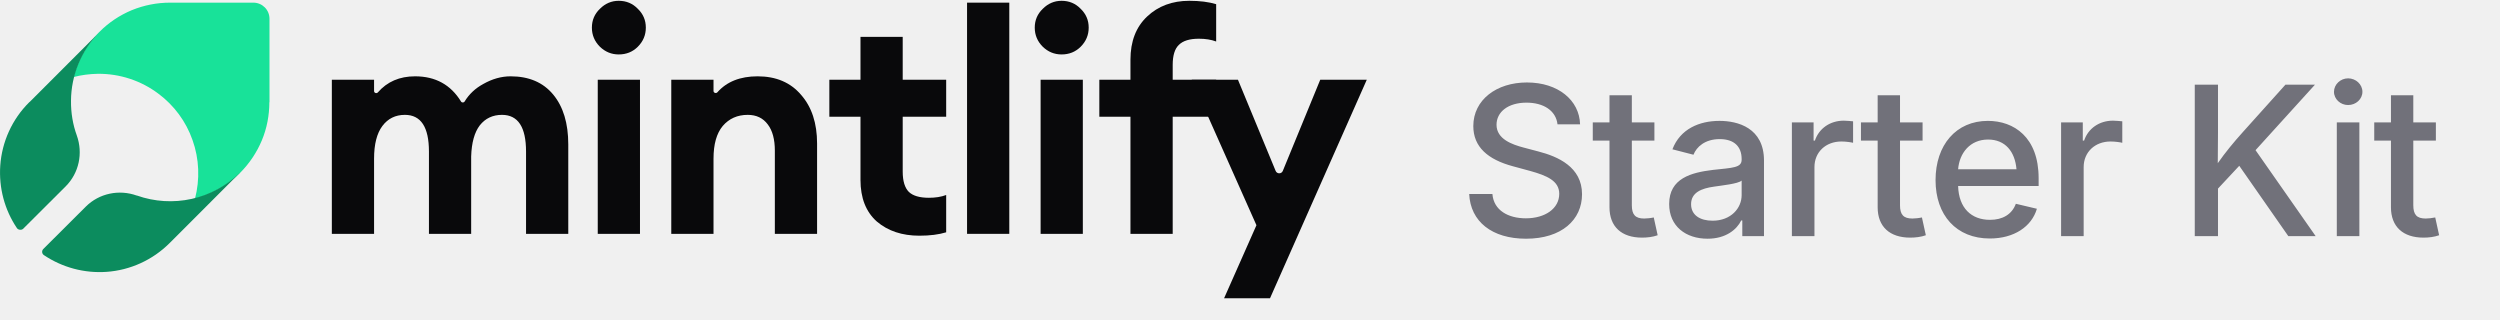
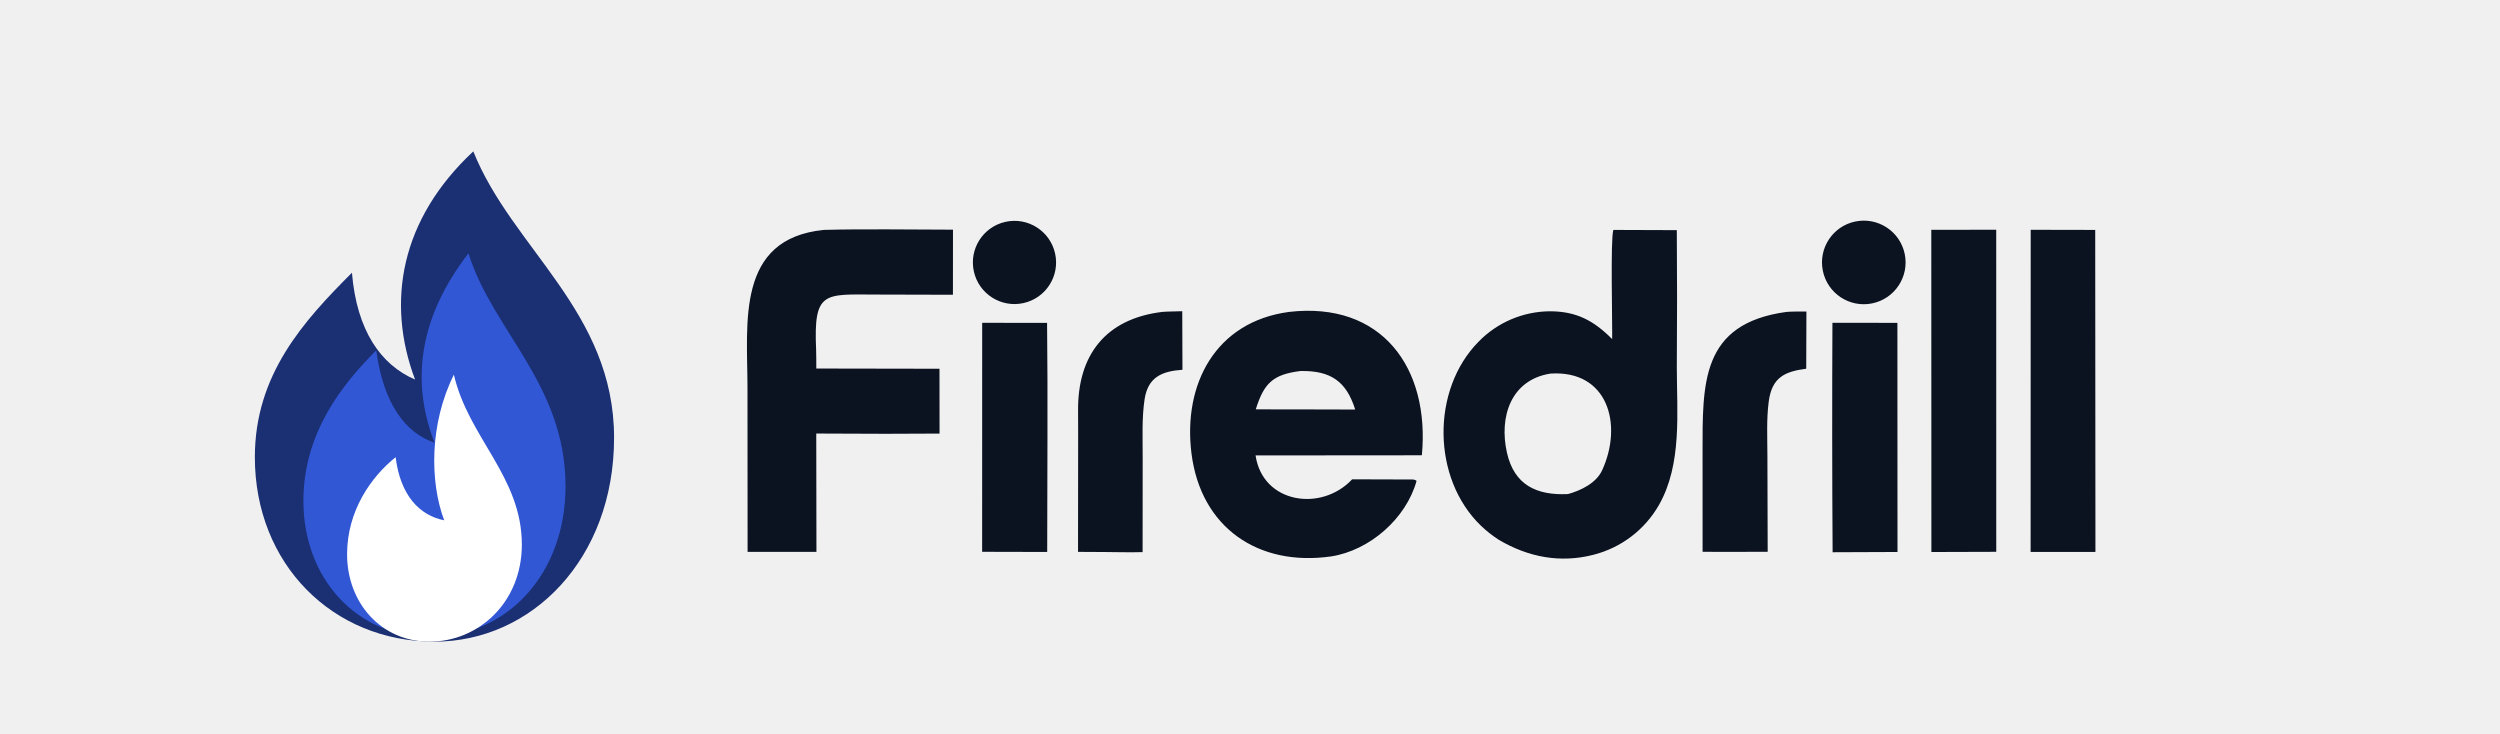
- <svg xmlns="http://www.w3.org/2000/svg" width="180" height="23" viewBox="0 0 180 23" fill="none">
-   <path d="M91.44 21.476H88.133L90.464 16.216L85.802 5.74H89.132L91.847 12.307C91.943 12.536 92.268 12.536 92.362 12.306L95.058 5.74H98.409L91.44 21.476Z" fill="#09090B" />
-   <path d="M81.393 16.837V8.403H79.152V5.74H81.393V4.297C81.393 2.98 81.792 1.944 82.592 1.19C83.391 0.435 84.404 0.058 85.633 0.058C86.387 0.058 87.031 0.139 87.564 0.302V2.988C87.208 2.854 86.794 2.788 86.32 2.788C85.655 2.788 85.174 2.936 84.878 3.232C84.582 3.513 84.434 3.994 84.434 4.674V5.74H87.564V8.403H84.434V16.837H81.393Z" fill="#09090B" />
-   <path d="M76.433 3.92C75.915 3.92 75.463 3.735 75.079 3.365C74.694 2.98 74.502 2.521 74.502 1.989C74.502 1.456 74.694 1.005 75.079 0.635C75.463 0.25 75.915 0.058 76.433 0.058C76.98 0.058 77.438 0.25 77.809 0.635C78.193 1.005 78.386 1.456 78.386 1.989C78.386 2.521 78.193 2.98 77.809 3.365C77.438 3.735 76.98 3.92 76.433 3.92ZM74.924 16.837V5.74H77.964V16.837H74.924Z" fill="#09090B" />
-   <path d="M69.628 16.837V0.191H72.669V16.837H69.628Z" fill="#09090B" />
-   <path d="M66.194 16.97C64.951 16.97 63.93 16.63 63.131 15.949C62.347 15.254 61.955 14.255 61.955 12.953V8.403H59.713V5.74H61.955V2.655H64.995V5.74H68.125V8.403H64.995V12.354C64.995 13.034 65.143 13.523 65.439 13.819C65.735 14.1 66.216 14.24 66.882 14.24C67.355 14.24 67.769 14.174 68.125 14.04V16.726C67.592 16.889 66.948 16.97 66.194 16.97Z" fill="#09090B" />
-   <path d="M48.332 16.837V5.74H51.373V6.551C51.373 6.688 51.559 6.748 51.65 6.646C52.328 5.879 53.293 5.495 54.546 5.495C55.878 5.495 56.921 5.939 57.676 6.827C58.445 7.7 58.83 8.869 58.83 10.334V16.837H55.789V10.844C55.789 10.03 55.619 9.402 55.279 8.958C54.939 8.499 54.458 8.27 53.836 8.27C53.096 8.27 52.497 8.536 52.038 9.069C51.594 9.601 51.373 10.386 51.373 11.421V16.837H48.332Z" fill="#09090B" />
-   <path d="M44.547 3.92C44.029 3.92 43.578 3.735 43.193 3.365C42.809 2.98 42.616 2.521 42.616 1.989C42.616 1.456 42.809 1.005 43.193 0.635C43.578 0.25 44.029 0.058 44.547 0.058C45.095 0.058 45.553 0.25 45.923 0.635C46.308 1.005 46.5 1.456 46.5 1.989C46.5 2.521 46.308 2.98 45.923 3.365C45.553 3.735 45.095 3.92 44.547 3.92ZM43.038 16.837V5.74H46.079V16.837H43.038Z" fill="#09090B" />
-   <path d="M37.875 16.837V10.911C37.875 9.15 37.298 8.27 36.144 8.27C35.478 8.27 34.945 8.521 34.546 9.024C34.161 9.527 33.954 10.275 33.924 11.266V16.837H30.884V10.911C30.884 9.15 30.306 8.27 29.152 8.27C28.472 8.27 27.932 8.536 27.532 9.069C27.133 9.601 26.933 10.386 26.933 11.421V16.837H23.892V5.74H26.933V6.559C26.933 6.695 27.116 6.755 27.206 6.652C27.878 5.881 28.771 5.495 29.885 5.495C31.349 5.495 32.452 6.1 33.193 7.309C33.252 7.404 33.395 7.403 33.454 7.307C33.774 6.78 34.219 6.361 34.79 6.05C35.441 5.68 36.099 5.495 36.765 5.495C38.082 5.495 39.103 5.932 39.828 6.805C40.553 7.678 40.916 8.876 40.916 10.4V16.837H37.875Z" fill="#09090B" />
-   <path d="M19.403 7.362V1.35C19.403 0.705 18.879 0.191 18.244 0.191H12.235C11.291 0.191 10.357 0.378 9.487 0.733C8.618 1.098 7.824 1.621 7.16 2.295L7.114 2.341C6.235 3.23 5.609 4.333 5.291 5.548C5.861 5.399 6.45 5.324 7.039 5.314C8.609 5.296 10.151 5.801 11.403 6.745C12.534 7.586 13.394 8.746 13.861 10.083C14.347 11.438 14.403 12.916 14.039 14.309C15.244 13.991 16.356 13.364 17.244 12.486L17.291 12.439C17.954 11.775 18.487 10.98 18.851 10.111C19.216 9.241 19.393 8.306 19.393 7.362H19.403Z" fill="#18E299" />
-   <path d="M5.112 7.26C5.121 5.416 5.857 3.646 7.151 2.324L2.151 7.326C2.133 7.344 2.114 7.354 2.095 7.372C0.876 8.583 0.14 10.204 0.019 11.918C-0.092 13.52 0.327 15.103 1.22 16.426C1.306 16.552 1.537 16.593 1.667 16.472L4.73 13.417C5.689 12.458 5.987 11.033 5.531 9.757C5.242 8.965 5.103 8.117 5.112 7.26Z" fill="#0C8C5E" />
-   <path d="M17.262 12.44C16.303 13.38 15.102 14.032 13.799 14.321C12.486 14.61 11.127 14.526 9.861 14.079C9.861 14.079 9.851 14.079 9.842 14.079C8.567 13.622 7.142 13.921 6.183 14.871L3.12 17.926C2.99 18.056 3.009 18.27 3.167 18.373C4.489 19.258 6.072 19.686 7.673 19.574C9.386 19.453 10.997 18.717 12.216 17.497L12.263 17.451L17.262 12.449V12.44Z" fill="#0C8C5E" />
-   <text x="105" y="17" font-family="Inter, ui-sans-serif, system-ui, -apple-system, sans-serif" font-size="15" font-weight="500" fill="#71717A" letter-spacing="-0.01em">Starter Kit</text>
+ <svg xmlns="http://www.w3.org/2000/svg" width="1500" height="440" viewBox="0 0 1500 440" fill="none">
+   <style>.wordmark{fill:#111318}</style>
+   <g transform="translate(150,85.0) scale(1.4563)">
+     <path d="M92 4 C 108 44, 150 70, 150 122 C 150 172, 116 206, 76 206 C 34 206, 2 174, 2 130 C 2 96, 22 74, 42 54 C 44 78, 54 92, 68 98 C 56 66, 62 32, 92 4 Z" fill="#1B2F73" />
+     <path d="M90 46 C 100 78, 130 100, 130 142 C 130 178, 106 204, 74 204 C 44 204, 22 180, 22 148 C 22 120, 38 100, 52 86 C 55 108, 64 120, 76 124 C 66 98, 70 72, 90 46 Z" fill="#3157D5" />
+     <path d="M84 96 C 90 122, 112 138, 112 166 C 112 190, 94 206, 74 206 C 54 206, 40 190, 40 170 C 40 152, 50 138, 60 130 C 62 146, 70 154, 80 156 C 74 140, 74 116, 84 96 Z" fill="#FFFFFF" />
+   </g>
+   <g class="wordmark" transform="translate(-155.13,-612.01) scale(0.7704)">
+     <path fill-rule="evenodd" clip-rule="evenodd" d="M1457.87 973.478L1507.28 973.65C1507.56 1009.18 1507.56 1044.71 1507.29 1080.24C1507.32 1115.86 1511.48 1155.93 1493.35 1187.75C1482.32 1207.01 1463.96 1220.97 1442.46 1226.45C1416.55 1233.17 1391.62 1228.33 1368.81 1214.91C1363.78 1211.69 1359.06 1207.98 1354.74 1203.84C1316.55 1167.09 1315.84 1097.91 1353.02 1060.4C1367.58 1045.49 1387.49 1037.02 1408.32 1036.84C1429.14 1036.83 1442.59 1044.09 1456.93 1058.49C1457.2 1045.59 1455.51 980.661 1457.87 973.478Z M1205.21 1037.34C1277.54 1028.92 1315.09 1080.89 1308.74 1148.99L1179.22 1149.1C1184.71 1186.51 1230.44 1193.37 1254.45 1167.7L1297.08 1167.83C1300.21 1167.93 1302.79 1167.35 1304.61 1168.93C1296.47 1198.28 1268.07 1223.13 1238.03 1227.75C1181.29 1235.85 1136.53 1205.26 1129.3 1147.51C1122.56 1093.67 1147.94 1045.04 1205.21 1037.34Z M843.049 973.453C875.518 972.577 910.873 973.271 943.561 973.278L943.511 1023.97L883.636 1023.81C843.337 1023.72 834.881 1020.73 836.967 1066.72C837.17 1071.17 837.063 1076.83 837.114 1081.42L933.044 1081.59L933.099 1132.08L891.25 1132.25L837.074 1132.05L837.22 1224.2L783.6 1224.23L783.515 1096.31C783.469 1045.9 774.341 980.275 843.049 973.453Z M1705.49 973.365L1756.05 973.342L1756.08 1224.17L1705.56 1224.32L1705.49 973.365Z M1782.9 973.372L1833.15 973.473L1833.32 1224.27L1782.84 1224.28L1782.9 973.372Z M1106.49 1037.33C1110.85 1036.96 1117.58 1036.93 1122.12 1036.79L1122.28 1082.39C1106.76 1083.45 1095.5 1087.84 1092.82 1105.19C1090.55 1119.92 1091.33 1135.62 1091.3 1150.56L1091.24 1224.39C1081.8 1224.7 1070.81 1224.37 1061.25 1224.32L1040.95 1224.21L1041.03 1147.32C1041.01 1136.5 1041.11 1125.29 1040.99 1114.51C1040.51 1070.95 1062.41 1042.71 1106.49 1037.33Z M1592.7 1037.33C1597.01 1036.94 1603.73 1037.06 1608.23 1037.01L1608.08 1081.56C1590.95 1083.8 1581.33 1088.59 1578.88 1107.14C1577.06 1120.85 1577.83 1135.63 1577.85 1149.46L1578.06 1224.16L1542.75 1224.21L1527.37 1224.16L1527.34 1147.57C1527.37 1093.23 1525.67 1046.5 1592.7 1037.33Z M1628.49 1045.79L1679.09 1045.85L1679.16 1224.3L1628.63 1224.5C1628.25 1164.93 1628.21 1105.36 1628.49 1045.79Z M966.307 1045.83L1016.84 1045.84C1017.53 1104.92 1016.94 1165.12 1016.94 1224.28L966.271 1224.16L966.307 1045.83Z M1646.19 966.943C1663.82 963.219 1681.13 974.533 1684.79 992.18C1688.45 1009.83 1677.07 1027.09 1659.41 1030.69C1641.84 1034.27 1624.68 1022.96 1621.04 1005.4C1617.4 987.846 1628.64 970.648 1646.19 966.943Z M984.375 967.199C1001.87 963.281 1019.23 974.321 1023.09 991.831C1026.96 1009.34 1015.87 1026.66 998.345 1030.47C980.897 1034.27 963.667 1023.24 959.817 1005.8C955.968 988.365 966.951 971.101 984.375 967.199Z M1408.85 1085.36C1453.63 1082.44 1465.48 1124.97 1449.17 1160.59C1444.6 1170.57 1432.82 1176.36 1422.51 1179.2C1398.08 1180.34 1380.69 1172.17 1375 1147C1368.72 1119.18 1377.96 1090.24 1408.85 1085.36Z M1214.27 1083.36C1237.76 1082.96 1249.91 1091.39 1256.81 1113.36L1225.25 1113.28L1179.38 1113.21C1185.73 1092.98 1192.61 1085.98 1214.27 1083.36Z" fill="#0B1220" />
+   </g>
</svg>
